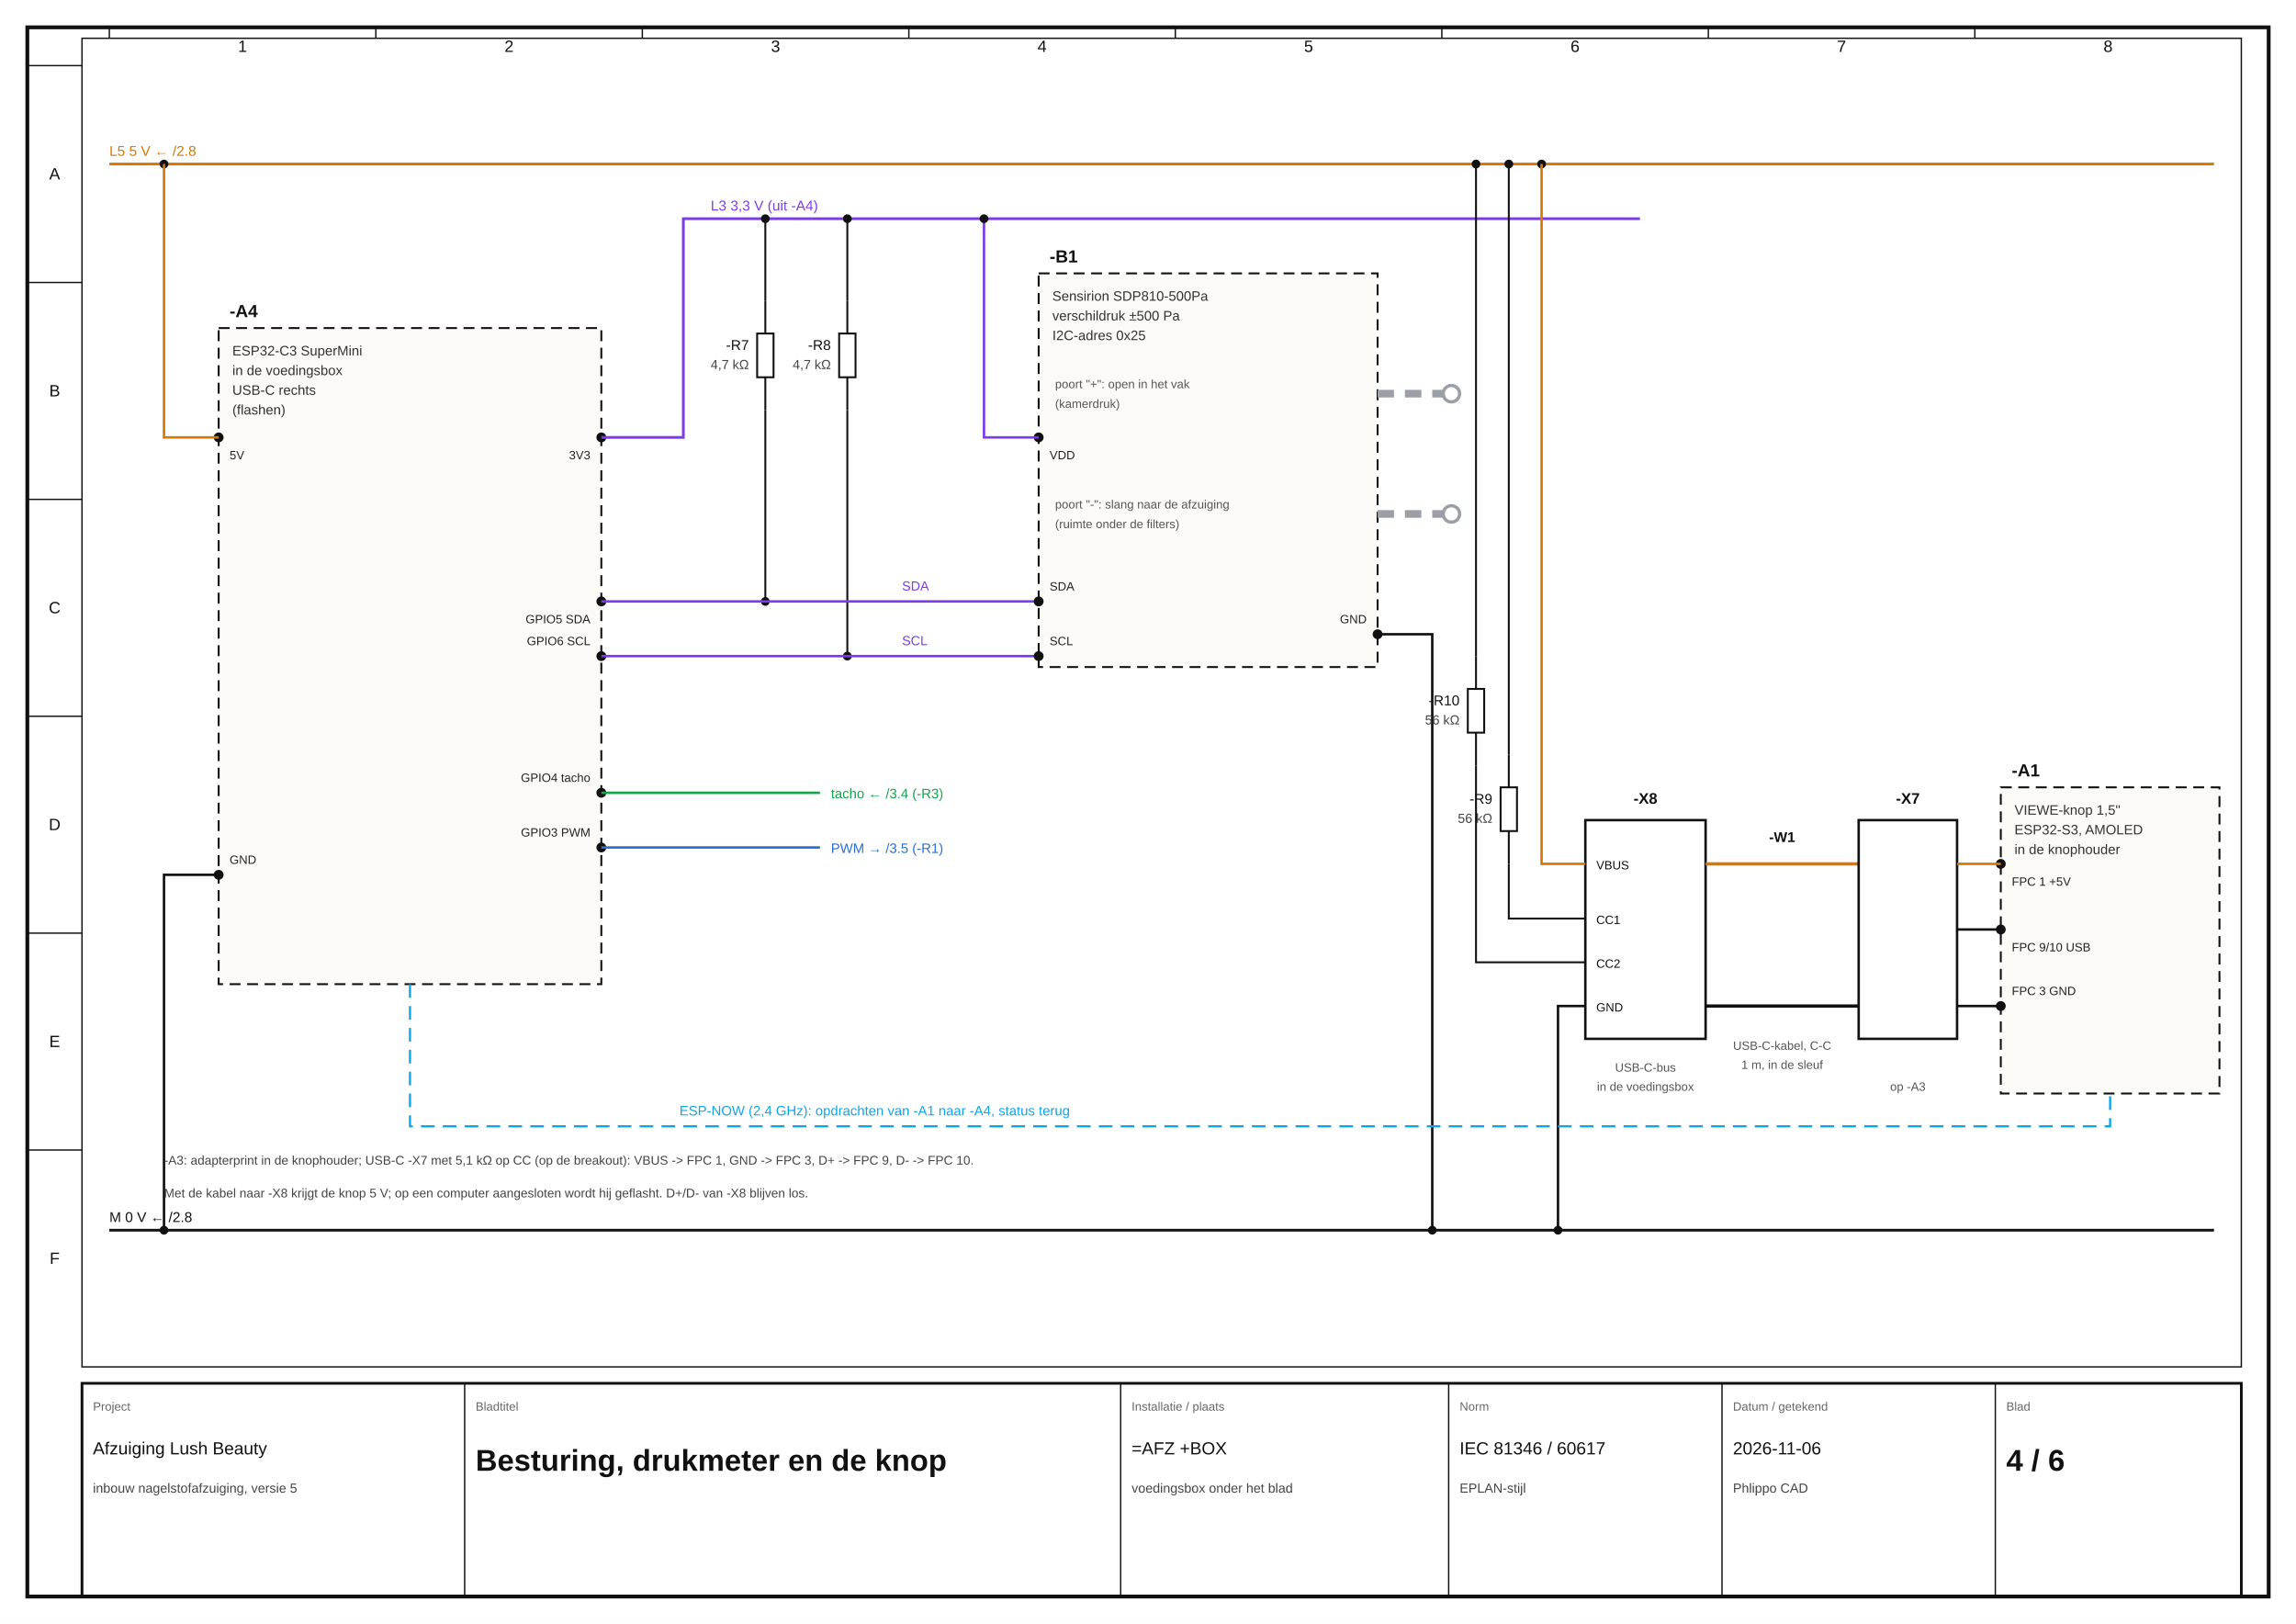
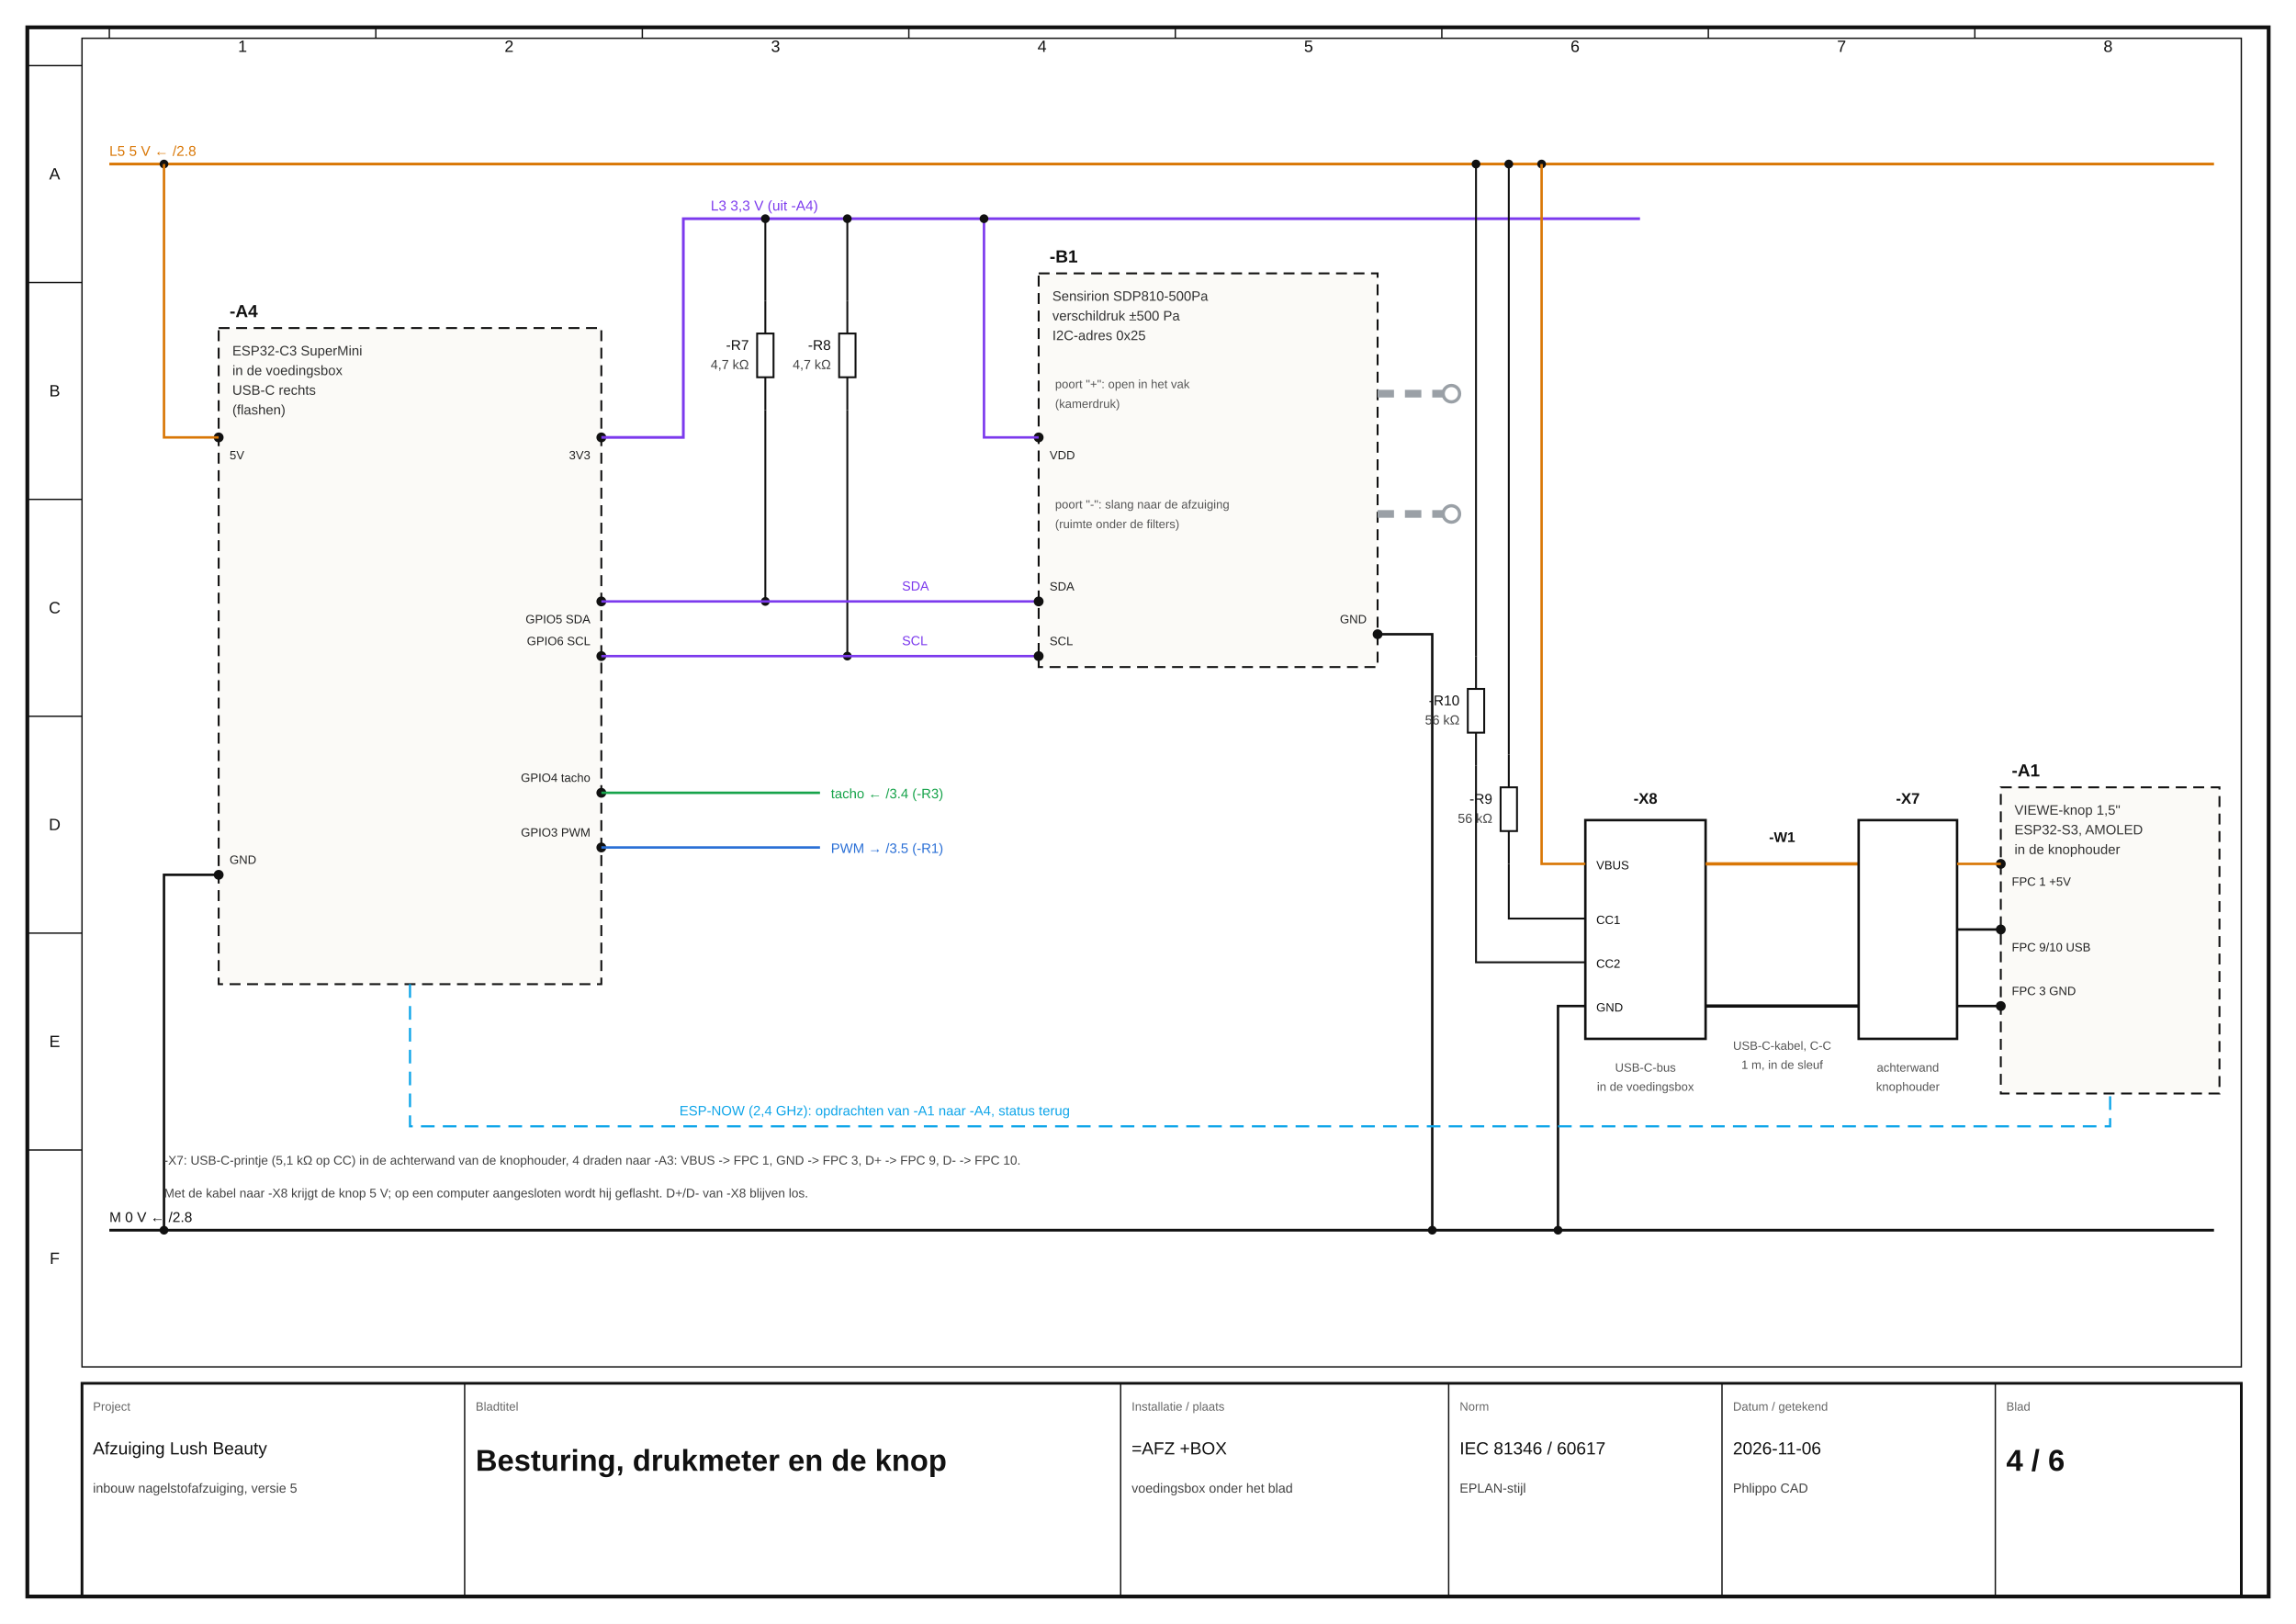
<svg xmlns="http://www.w3.org/2000/svg" viewBox="0 0 420 297" width="420mm" height="297mm" font-family="Arial, Helvetica, sans-serif">
  <rect width="420" height="297" fill="#fff" />
  <rect x="5" y="5" width="410" height="287" fill="none" stroke="#111" stroke-width="0.7" />
  <rect x="15" y="7" width="395" height="243" fill="none" stroke="#111" stroke-width="0.25" />
  <polyline points="20,5 20,7" fill="none" stroke="#111" stroke-width="0.25" />
  <text x="44.375" y="9.5" font-size="3" text-anchor="middle" fill="#111">1</text>
  <polyline points="68.75,5 68.75,7" fill="none" stroke="#111" stroke-width="0.25" />
  <text x="93.125" y="9.5" font-size="3" text-anchor="middle" fill="#111">2</text>
  <polyline points="117.5,5 117.5,7" fill="none" stroke="#111" stroke-width="0.25" />
  <text x="141.875" y="9.5" font-size="3" text-anchor="middle" fill="#111">3</text>
  <polyline points="166.25,5 166.25,7" fill="none" stroke="#111" stroke-width="0.25" />
  <text x="190.625" y="9.5" font-size="3" text-anchor="middle" fill="#111">4</text>
  <polyline points="215,5 215,7" fill="none" stroke="#111" stroke-width="0.25" />
  <text x="239.375" y="9.5" font-size="3" text-anchor="middle" fill="#111">5</text>
  <polyline points="263.75,5 263.75,7" fill="none" stroke="#111" stroke-width="0.25" />
  <text x="288.125" y="9.5" font-size="3" text-anchor="middle" fill="#111">6</text>
  <polyline points="312.5,5 312.5,7" fill="none" stroke="#111" stroke-width="0.25" />
  <text x="336.875" y="9.5" font-size="3" text-anchor="middle" fill="#111">7</text>
  <polyline points="361.25,5 361.25,7" fill="none" stroke="#111" stroke-width="0.25" />
  <text x="385.625" y="9.5" font-size="3" text-anchor="middle" fill="#111">8</text>
  <polyline points="5,12 15,12" fill="none" stroke="#111" stroke-width="0.25" />
  <text x="10" y="32.833" font-size="3" text-anchor="middle" fill="#111">A</text>
  <polyline points="5,51.667 15,51.667" fill="none" stroke="#111" stroke-width="0.25" />
  <text x="10" y="72.5" font-size="3" text-anchor="middle" fill="#111">B</text>
  <polyline points="5,91.333 15,91.333" fill="none" stroke="#111" stroke-width="0.25" />
  <text x="10" y="112.167" font-size="3" text-anchor="middle" fill="#111">C</text>
  <polyline points="5,131 15,131" fill="none" stroke="#111" stroke-width="0.25" />
  <text x="10" y="151.833" font-size="3" text-anchor="middle" fill="#111">D</text>
  <polyline points="5,170.667 15,170.667" fill="none" stroke="#111" stroke-width="0.25" />
  <text x="10" y="191.5" font-size="3" text-anchor="middle" fill="#111">E</text>
  <polyline points="5,210.333 15,210.333" fill="none" stroke="#111" stroke-width="0.25" />
  <text x="10" y="231.167" font-size="3" text-anchor="middle" fill="#111">F</text>
  <rect x="15" y="253" width="395" height="39" fill="none" stroke="#111" stroke-width="0.5" />
  <polyline points="15,253 15,292" fill="none" stroke="#111" stroke-width="0.25" />
  <text x="17" y="258" font-size="2.2" text-anchor="start" fill="#666">Project</text>
  <text x="17" y="266" font-size="3.2" text-anchor="start" fill="#111">Afzuiging Lush Beauty</text>
  <text x="17" y="273" font-size="2.4" text-anchor="start" fill="#444">inbouw nagelstofafzuiging, versie 5</text>
  <polyline points="85,253 85,292" fill="none" stroke="#111" stroke-width="0.25" />
  <text x="87" y="258" font-size="2.2" text-anchor="start" fill="#666">Bladtitel</text>
  <text x="87" y="269" font-size="5.5" text-anchor="start" fill="#111" font-weight="700">Besturing, drukmeter en de knop</text>
  <polyline points="205,253 205,292" fill="none" stroke="#111" stroke-width="0.25" />
  <text x="207" y="258" font-size="2.2" text-anchor="start" fill="#666">Installatie / plaats</text>
  <text x="207" y="266" font-size="3.2" text-anchor="start" fill="#111">=AFZ +BOX</text>
  <text x="207" y="273" font-size="2.4" text-anchor="start" fill="#444">voedingsbox onder het blad</text>
  <polyline points="265,253 265,292" fill="none" stroke="#111" stroke-width="0.25" />
  <text x="267" y="258" font-size="2.2" text-anchor="start" fill="#666">Norm</text>
  <text x="267" y="266" font-size="3.2" text-anchor="start" fill="#111">IEC 81346 / 60617</text>
  <text x="267" y="273" font-size="2.4" text-anchor="start" fill="#444">EPLAN-stijl</text>
  <polyline points="315,253 315,292" fill="none" stroke="#111" stroke-width="0.25" />
  <text x="317" y="258" font-size="2.2" text-anchor="start" fill="#666">Datum / getekend</text>
  <text x="317" y="266" font-size="3.2" text-anchor="start" fill="#111">2026-11-06</text>
  <text x="317" y="273" font-size="2.4" text-anchor="start" fill="#444">Phlippo CAD</text>
  <polyline points="365,253 365,292" fill="none" stroke="#111" stroke-width="0.25" />
  <text x="367" y="258" font-size="2.2" text-anchor="start" fill="#666">Blad</text>
  <text x="367" y="269" font-size="5.5" text-anchor="start" fill="#111" font-weight="700">4 / 6</text>
  <polyline points="20,30 405,30" fill="none" stroke="#d97706" stroke-width="0.5" />
  <text x="20" y="28.5" font-size="2.6" text-anchor="start" fill="#d97706">L5 5 V  ← /2.8</text>
  <polyline points="20,225 405,225" fill="none" stroke="#111" stroke-width="0.5" />
  <text x="20" y="223.5" font-size="2.6" text-anchor="start" fill="#111">M 0 V  ← /2.8</text>
  <rect x="40" y="60" width="70" height="120" fill="#fbfaf7" stroke="#111" stroke-width="0.35" stroke-dasharray="2 1.2" />
  <text x="42" y="58" font-size="3.2" text-anchor="start" fill="#111" font-weight="700">-A4</text>
  <text x="42.5" y="65" font-size="2.5" text-anchor="start" fill="#333">ESP32-C3 SuperMini</text>
  <text x="42.5" y="68.6" font-size="2.5" text-anchor="start" fill="#333">in de voedingsbox</text>
  <text x="42.5" y="72.2" font-size="2.5" text-anchor="start" fill="#333">USB-C rechts</text>
  <text x="42.5" y="75.8" font-size="2.5" text-anchor="start" fill="#333">(flashen)</text>
  <circle cx="40" cy="80" r="0.9" fill="#111" />
  <text x="42" y="84" font-size="2.2" text-anchor="start" fill="#222">5V</text>
  <circle cx="40" cy="160" r="0.9" fill="#111" />
  <text x="42" y="158" font-size="2.2" text-anchor="start" fill="#222">GND</text>
  <circle cx="110" cy="80" r="0.9" fill="#111" />
  <text x="108" y="84" font-size="2.2" text-anchor="end" fill="#222">3V3</text>
  <circle cx="110" cy="110" r="0.9" fill="#111" />
  <text x="108" y="114" font-size="2.2" text-anchor="end" fill="#222">GPIO5  SDA</text>
  <circle cx="110" cy="120" r="0.9" fill="#111" />
  <text x="108" y="118" font-size="2.2" text-anchor="end" fill="#222">GPIO6  SCL</text>
  <circle cx="110" cy="145" r="0.9" fill="#111" />
  <text x="108" y="143" font-size="2.2" text-anchor="end" fill="#222">GPIO4  tacho</text>
  <circle cx="110" cy="155" r="0.9" fill="#111" />
  <text x="108" y="153" font-size="2.2" text-anchor="end" fill="#222">GPIO3  PWM</text>
  <circle cx="30" cy="30" r="0.8" fill="#111" />
  <polyline points="30,30 30,80 40,80" fill="none" stroke="#d97706" stroke-width="0.45" />
  <polyline points="40,160 30,160 30,225" fill="none" stroke="#111" stroke-width="0.45" />
  <circle cx="30" cy="225" r="0.8" fill="#111" />
  <polyline points="110,80 125,80 125,40 300,40" fill="none" stroke="#7c3aed" stroke-width="0.5" />
  <text x="130" y="38.5" font-size="2.6" text-anchor="start" fill="#7c3aed">L3 3,3 V (uit -A4)</text>
  <polyline points="110,145 150,145" fill="none" stroke="#16a34a" stroke-width="0.45" />
  <text x="152" y="146" font-size="2.5" text-anchor="start" fill="#16a34a">tacho ← /3.4 (-R3)</text>
  <polyline points="110,155 150,155" fill="none" stroke="#2a6fd6" stroke-width="0.45" />
  <text x="152" y="156" font-size="2.5" text-anchor="start" fill="#2a6fd6">PWM → /3.5 (-R1)</text>
  <circle cx="140" cy="40" r="0.8" fill="#111" />
  <polyline points="140,40 140,55" fill="none" stroke="#111" stroke-width="0.35" />
  <polyline points="140,55 140,61" fill="none" stroke="#111" stroke-width="0.35" />
  <rect x="138.5" y="61" width="3" height="8" fill="none" stroke="#111" stroke-width="0.35" />
  <polyline points="140,69 140,75" fill="none" stroke="#111" stroke-width="0.35" />
  <text x="137" y="64" font-size="2.6" text-anchor="end" fill="#111">-R7</text>
  <text x="137" y="67.5" font-size="2.4" text-anchor="end" fill="#444">4,7 kΩ</text>
  <polyline points="140,75 140,110" fill="none" stroke="#111" stroke-width="0.35" />
  <circle cx="140" cy="110" r="0.8" fill="#111" />
  <circle cx="155" cy="40" r="0.8" fill="#111" />
  <polyline points="155,40 155,55" fill="none" stroke="#111" stroke-width="0.35" />
  <polyline points="155,55 155,61" fill="none" stroke="#111" stroke-width="0.35" />
  <rect x="153.5" y="61" width="3" height="8" fill="none" stroke="#111" stroke-width="0.35" />
  <polyline points="155,69 155,75" fill="none" stroke="#111" stroke-width="0.35" />
  <text x="152" y="64" font-size="2.6" text-anchor="end" fill="#111">-R8</text>
  <text x="152" y="67.5" font-size="2.4" text-anchor="end" fill="#444">4,7 kΩ</text>
  <polyline points="155,75 155,120" fill="none" stroke="#111" stroke-width="0.35" />
  <circle cx="155" cy="120" r="0.8" fill="#111" />
  <polyline points="110,110 190,110" fill="none" stroke="#7c3aed" stroke-width="0.45" />
  <text x="165" y="108" font-size="2.4" text-anchor="start" fill="#7c3aed">SDA</text>
  <polyline points="110,120 190,120" fill="none" stroke="#7c3aed" stroke-width="0.45" />
  <text x="165" y="118" font-size="2.4" text-anchor="start" fill="#7c3aed">SCL</text>
  <rect x="190" y="50" width="62" height="72" fill="#fbfaf7" stroke="#111" stroke-width="0.35" stroke-dasharray="2 1.2" />
  <text x="192" y="48" font-size="3.2" text-anchor="start" fill="#111" font-weight="700">-B1</text>
  <text x="192.5" y="55" font-size="2.5" text-anchor="start" fill="#333">Sensirion SDP810-500Pa</text>
  <text x="192.5" y="58.6" font-size="2.5" text-anchor="start" fill="#333">verschildruk ±500 Pa</text>
  <text x="192.5" y="62.2" font-size="2.5" text-anchor="start" fill="#333">I2C-adres 0x25</text>
  <circle cx="190" cy="80" r="0.9" fill="#111" />
  <text x="192" y="84" font-size="2.2" text-anchor="start" fill="#222">VDD</text>
  <circle cx="190" cy="110" r="0.9" fill="#111" />
  <text x="192" y="108" font-size="2.2" text-anchor="start" fill="#222">SDA</text>
  <circle cx="190" cy="120" r="0.9" fill="#111" />
  <text x="192" y="118" font-size="2.2" text-anchor="start" fill="#222">SCL</text>
  <circle cx="252" cy="116" r="0.9" fill="#111" />
  <text x="250" y="114" font-size="2.2" text-anchor="end" fill="#222">GND</text>
  <polyline points="180,40 180,80 190,80" fill="none" stroke="#7c3aed" stroke-width="0.45" />
  <circle cx="180" cy="40" r="0.8" fill="#111" />
  <polyline points="252,116 262,116 262,225" fill="none" stroke="#111" stroke-width="0.45" />
  <circle cx="262" cy="225" r="0.8" fill="#111" />
  <polyline points="252,72 264,72" fill="none" stroke="#9aa0a6" stroke-width="1.4" stroke-dasharray="3 2" />
  <circle cx="265.5" cy="72" r="1.5" fill="#fff" stroke="#9aa0a6" stroke-width="0.6" />
  <text x="193" y="71" font-size="2.2" text-anchor="start" fill="#555">poort "+": open in het vak</text>
  <text x="193" y="74.6" font-size="2.2" text-anchor="start" fill="#555">(kamerdruk)</text>
  <polyline points="252,94 264,94" fill="none" stroke="#9aa0a6" stroke-width="1.4" stroke-dasharray="3 2" />
  <circle cx="265.5" cy="94" r="1.5" fill="#fff" stroke="#9aa0a6" stroke-width="0.6" />
  <text x="193" y="93" font-size="2.2" text-anchor="start" fill="#555">poort "-": slang naar de afzuiging</text>
  <text x="193" y="96.6" font-size="2.2" text-anchor="start" fill="#555">(ruimte onder de filters)</text>
  <rect x="290" y="150" width="22" height="40" fill="none" stroke="#111" stroke-width="0.45" />
  <text x="301" y="147" font-size="2.8" text-anchor="middle" fill="#111" font-weight="700">-X8</text>
  <text x="301" y="196" font-size="2.2" text-anchor="middle" fill="#555">USB-C-bus</text>
  <text x="301" y="199.5" font-size="2.2" text-anchor="middle" fill="#555">in de voedingsbox</text>
  <text x="292" y="159" font-size="2.2" text-anchor="start" fill="#111">VBUS</text>
  <text x="292" y="169" font-size="2.2" text-anchor="start" fill="#111">CC1</text>
  <text x="292" y="177" font-size="2.2" text-anchor="start" fill="#111">CC2</text>
  <text x="292" y="185" font-size="2.2" text-anchor="start" fill="#111">GND</text>
  <circle cx="282" cy="30" r="0.8" fill="#111" />
  <polyline points="282,30 282,158 290,158" fill="none" stroke="#d97706" stroke-width="0.45" />
  <circle cx="276" cy="30" r="0.8" fill="#111" />
  <polyline points="276,30 276,138" fill="none" stroke="#111" stroke-width="0.35" />
  <polyline points="276,138 276,144" fill="none" stroke="#111" stroke-width="0.35" />
  <rect x="274.5" y="144" width="3" height="8" fill="none" stroke="#111" stroke-width="0.35" />
  <polyline points="276,152 276,158" fill="none" stroke="#111" stroke-width="0.35" />
  <text x="273" y="147" font-size="2.6" text-anchor="end" fill="#111">-R9</text>
  <text x="273" y="150.5" font-size="2.4" text-anchor="end" fill="#444">56 kΩ</text>
  <polyline points="276,158 276,168 290,168" fill="none" stroke="#111" stroke-width="0.35" />
  <circle cx="270" cy="30" r="0.8" fill="#111" />
  <polyline points="270,30 270,120" fill="none" stroke="#111" stroke-width="0.35" />
  <polyline points="270,120 270,126" fill="none" stroke="#111" stroke-width="0.35" />
  <rect x="268.5" y="126" width="3" height="8" fill="none" stroke="#111" stroke-width="0.35" />
  <polyline points="270,134 270,140" fill="none" stroke="#111" stroke-width="0.35" />
  <text x="267" y="129" font-size="2.6" text-anchor="end" fill="#111">-R10</text>
  <text x="267" y="132.5" font-size="2.4" text-anchor="end" fill="#444">56 kΩ</text>
  <polyline points="270,140 270,176 290,176" fill="none" stroke="#111" stroke-width="0.35" />
  <polyline points="290,184 285,184 285,225" fill="none" stroke="#111" stroke-width="0.45" />
  <circle cx="285" cy="225" r="0.8" fill="#111" />
  <polyline points="312,158 340,158" fill="none" stroke="#d97706" stroke-width="0.6" />
  <polyline points="312,184 340,184" fill="none" stroke="#111" stroke-width="0.6" />
  <text x="326" y="154" font-size="2.6" text-anchor="middle" fill="#111" font-weight="700">-W1</text>
  <text x="326" y="192" font-size="2.2" text-anchor="middle" fill="#555">USB-C-kabel, C-C</text>
  <text x="326" y="195.5" font-size="2.2" text-anchor="middle" fill="#555">1 m, in de sleuf</text>
  <rect x="340" y="150" width="18" height="40" fill="none" stroke="#111" stroke-width="0.45" />
  <text x="349" y="147" font-size="2.8" text-anchor="middle" fill="#111" font-weight="700">-X7</text>
-   <text x="349" y="199.5" font-size="2.2" text-anchor="middle" fill="#555">op -A3</text>
+   <text x="349" y="196" font-size="2.2" text-anchor="middle" fill="#555">achterwand</text>
+   <text x="349" y="199.5" font-size="2.2" text-anchor="middle" fill="#555">knophouder</text>
  <rect x="366" y="144" width="40" height="56" fill="#fbfaf7" stroke="#111" stroke-width="0.35" stroke-dasharray="2 1.2" />
  <text x="368" y="142" font-size="3.2" text-anchor="start" fill="#111" font-weight="700">-A1</text>
  <text x="368.5" y="149" font-size="2.5" text-anchor="start" fill="#333">VIEWE-knop 1,5"</text>
  <text x="368.5" y="152.6" font-size="2.5" text-anchor="start" fill="#333">ESP32-S3, AMOLED</text>
  <text x="368.5" y="156.2" font-size="2.5" text-anchor="start" fill="#333">in de knophouder</text>
  <circle cx="366" cy="158" r="0.9" fill="#111" />
  <text x="368" y="162" font-size="2.2" text-anchor="start" fill="#222">FPC 1 +5V</text>
  <circle cx="366" cy="170" r="0.9" fill="#111" />
  <text x="368" y="174" font-size="2.2" text-anchor="start" fill="#222">FPC 9/10 USB</text>
  <circle cx="366" cy="184" r="0.9" fill="#111" />
  <text x="368" y="182" font-size="2.2" text-anchor="start" fill="#222">FPC 3 GND</text>
  <polyline points="358,158 366,158" fill="none" stroke="#d97706" stroke-width="0.45" />
  <polyline points="358,170 366,170" fill="none" stroke="#111" stroke-width="0.45" />
  <polyline points="358,184 366,184" fill="none" stroke="#111" stroke-width="0.45" />
  <polyline points="75,180 75,206 386,206 386,200" fill="none" stroke="#0ea5e9" stroke-width="0.4" stroke-dasharray="2.5 1.5" />
  <text x="160" y="204" font-size="2.5" text-anchor="middle" fill="#0ea5e9">ESP-NOW (2,4 GHz): opdrachten van -A1 naar -A4, status terug</text>
-   <text x="30" y="213" font-size="2.3" text-anchor="start" fill="#444">-A3: adapterprint in de knophouder; USB-C -X7 met 5,1 kΩ op CC (op de breakout): VBUS -&gt; FPC 1, GND -&gt; FPC 3, D+ -&gt; FPC 9, D- -&gt; FPC 10.</text>
+   <text x="30" y="213" font-size="2.3" text-anchor="start" fill="#444">-X7: USB-C-printje (5,1 kΩ op CC) in de achterwand van de knophouder, 4 draden naar -A3: VBUS -&gt; FPC 1, GND -&gt; FPC 3, D+ -&gt; FPC 9, D- -&gt; FPC 10.</text>
  <text x="30" y="219" font-size="2.3" text-anchor="start" fill="#444">Met de kabel naar -X8 krijgt de knop 5 V; op een computer aangesloten wordt hij geflasht. D+/D- van -X8 blijven los.</text>
</svg>
